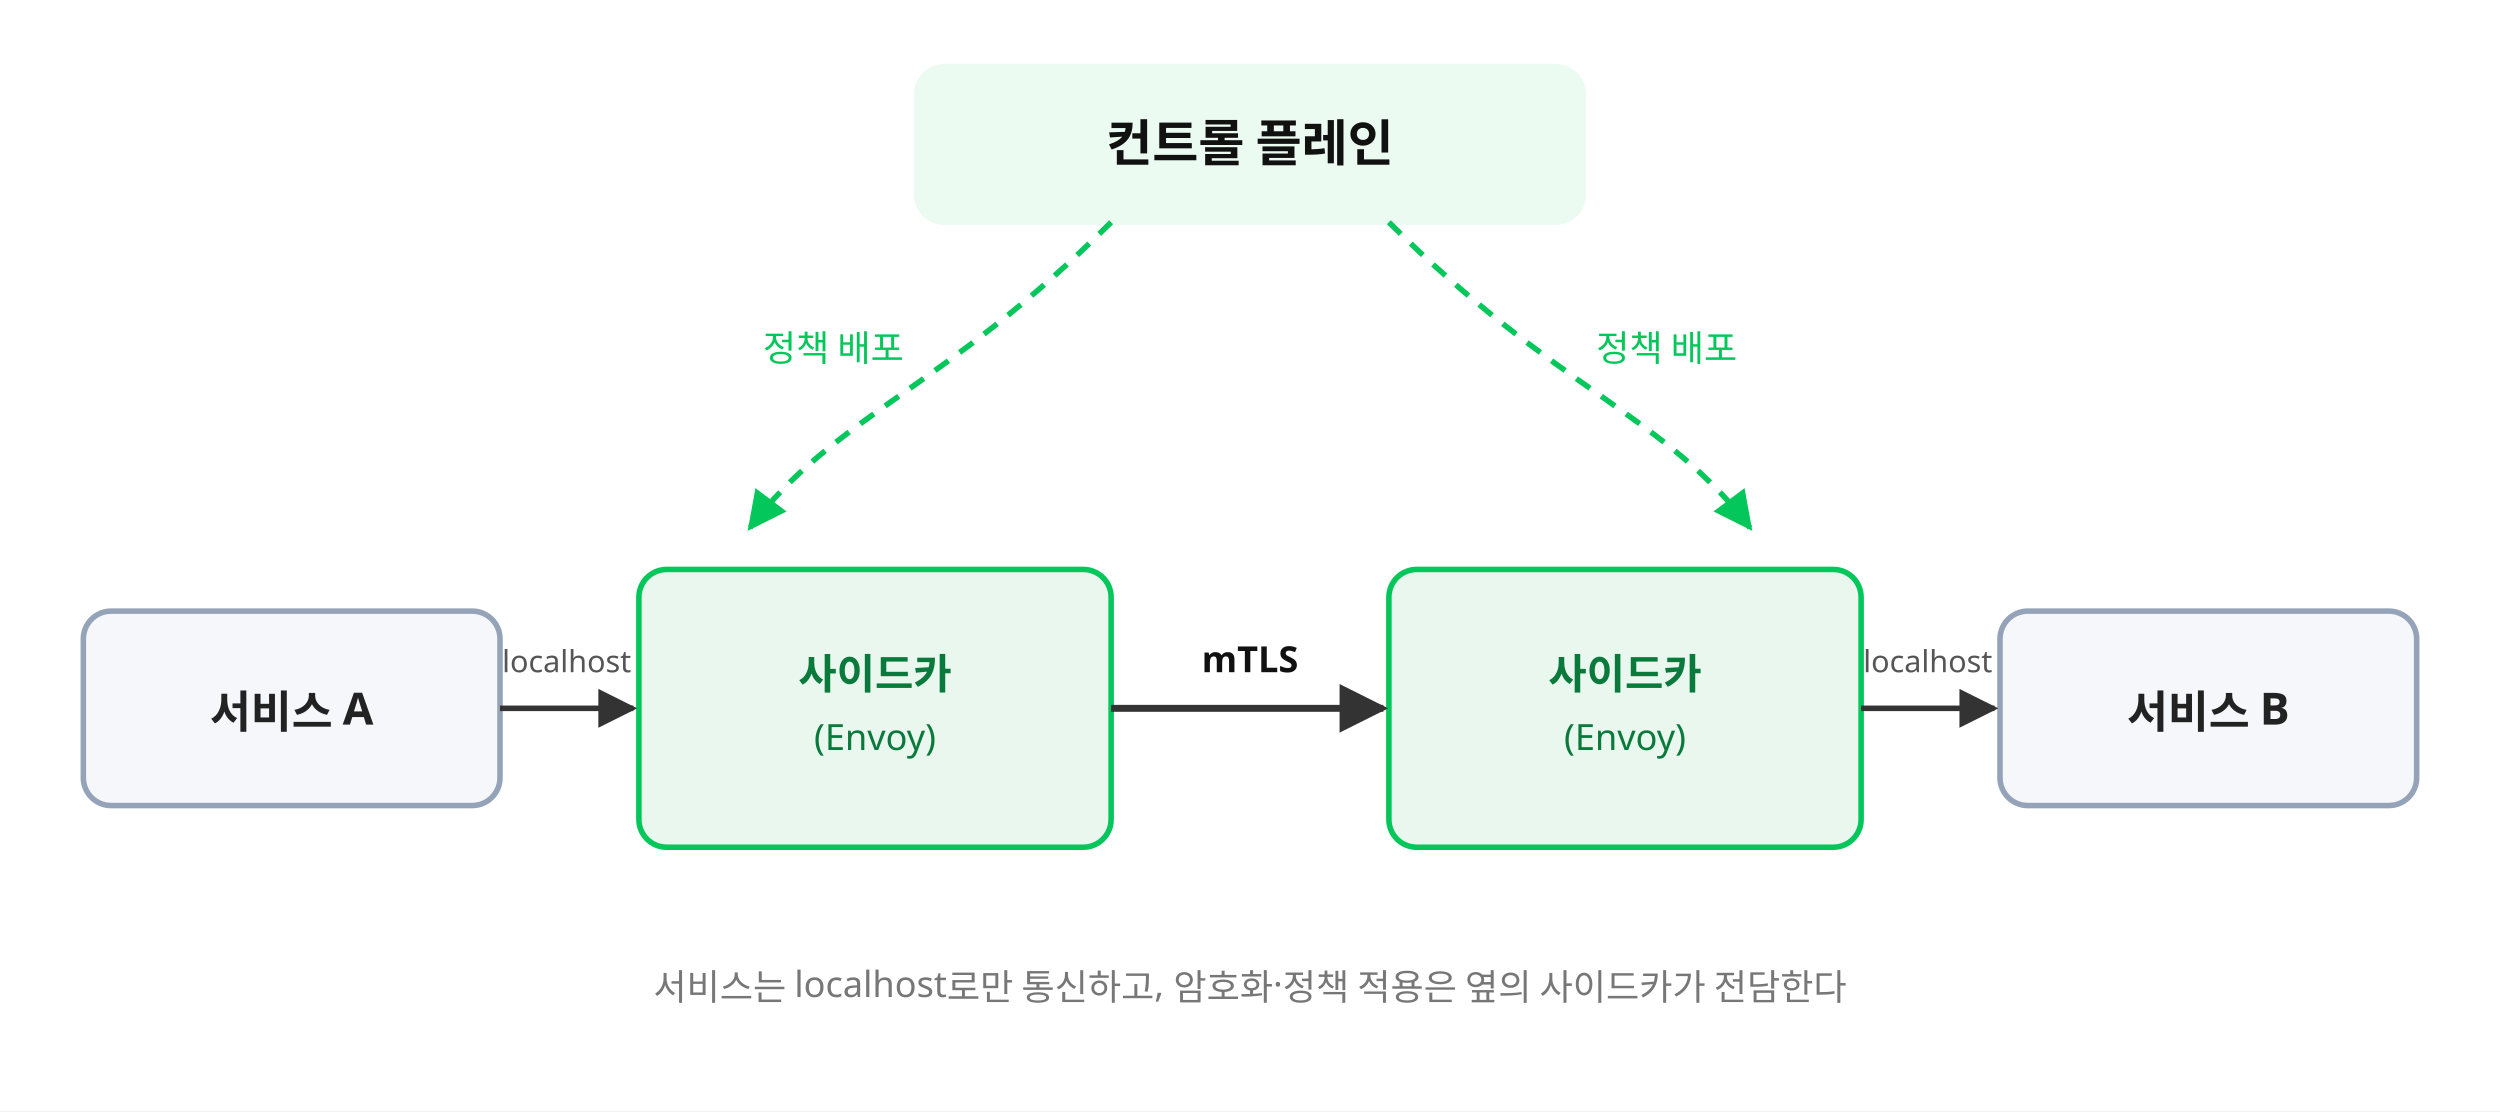
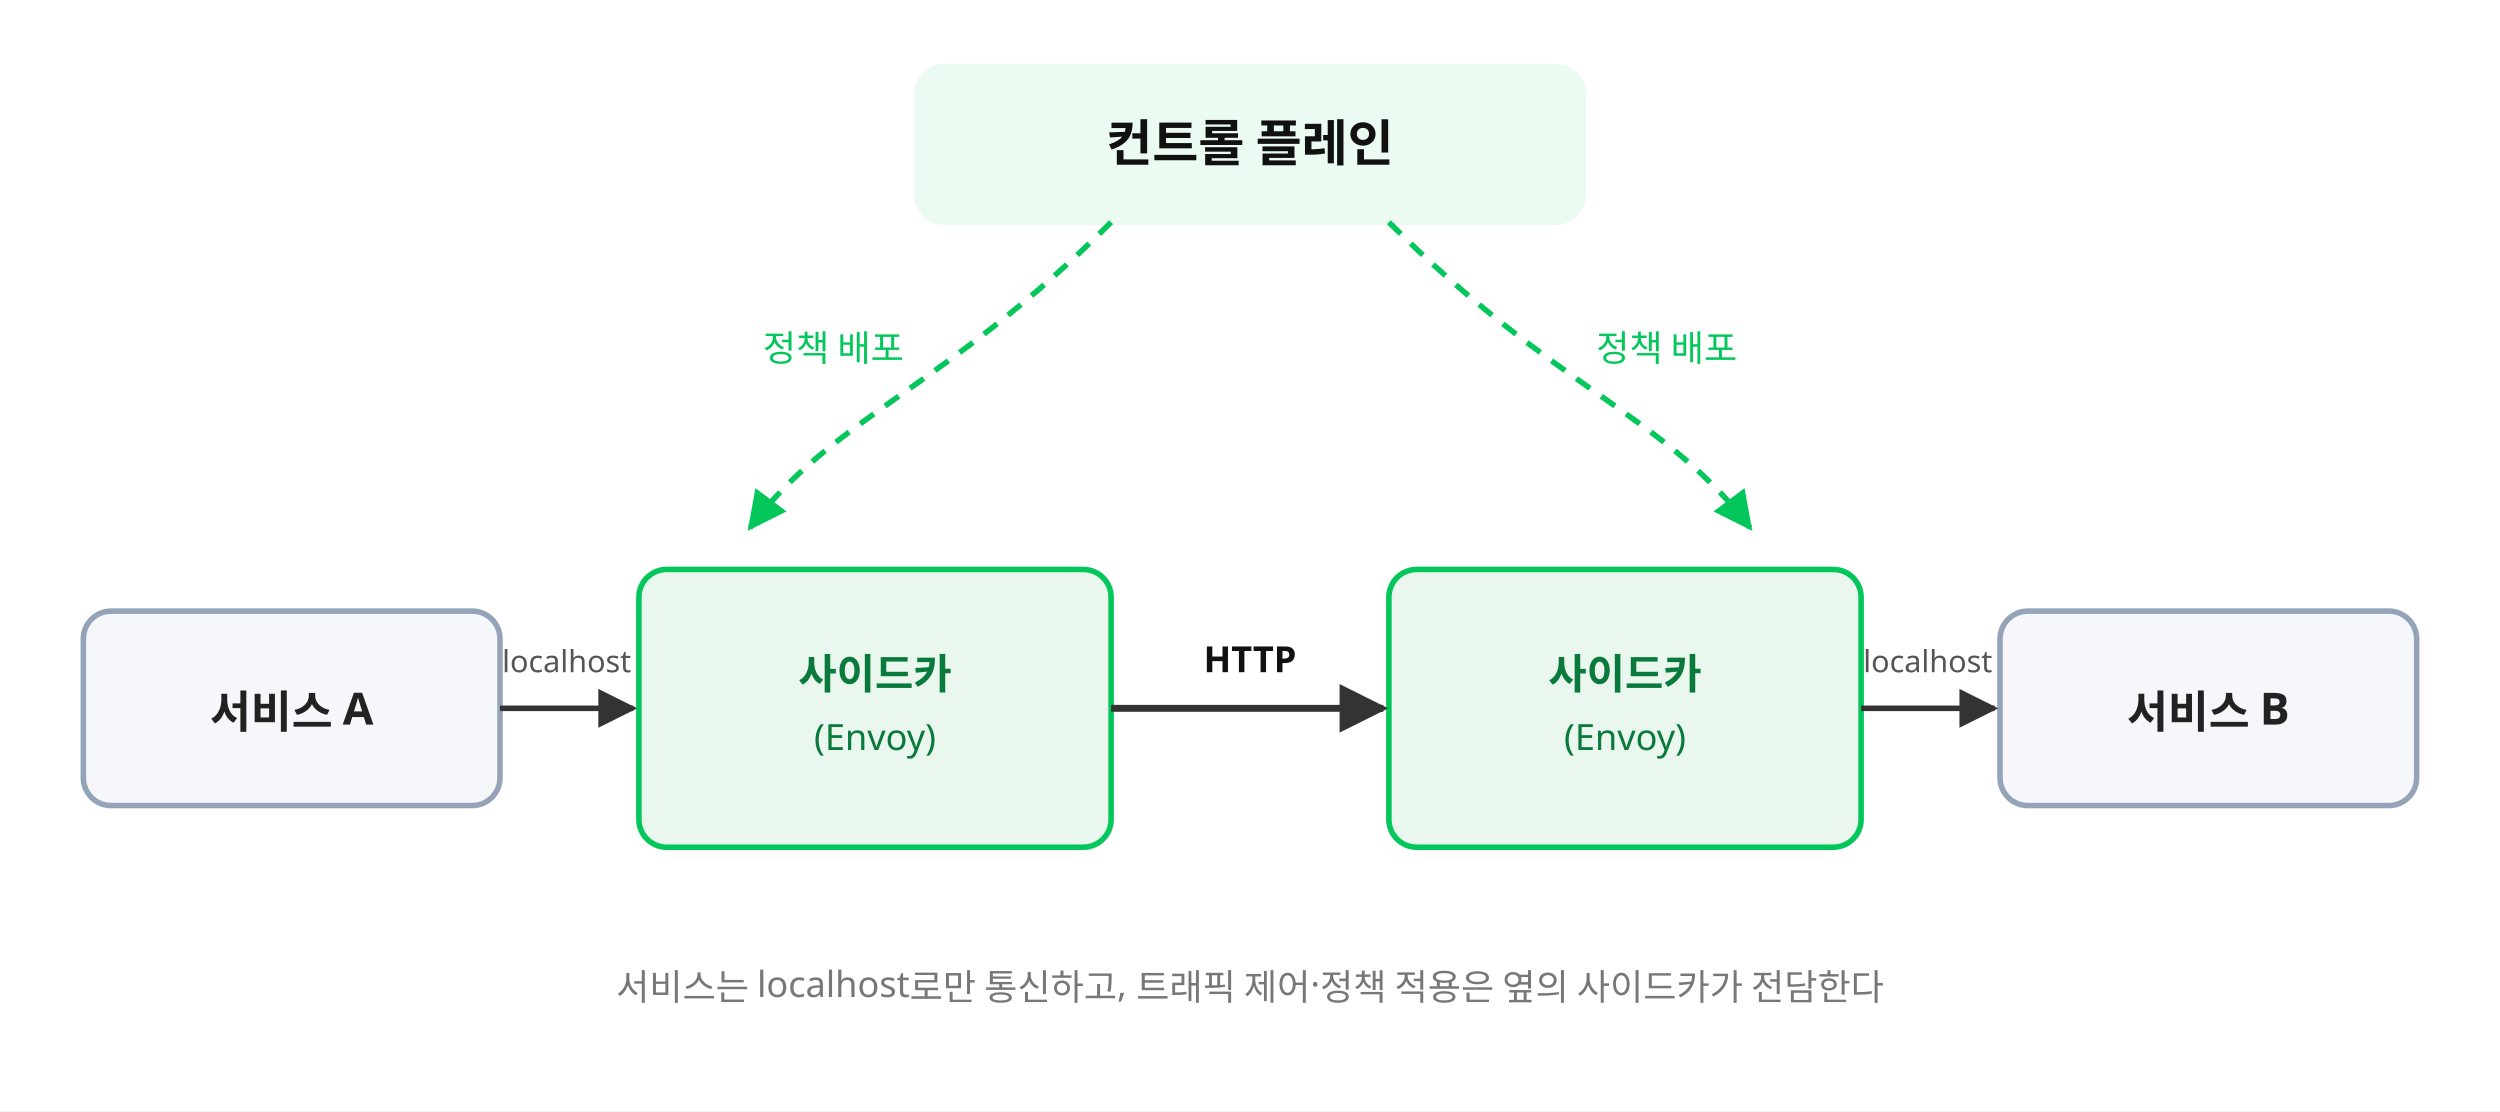
<svg xmlns="http://www.w3.org/2000/svg" viewBox="0 0 900 400" font-family="'Nanum Gothic','Malgun Gothic',sans-serif">
  <defs>
    <marker id="arrow" viewBox="0 0 10 10" refX="9" refY="5" markerWidth="7" markerHeight="7" orient="auto-start-reverse">
      <path d="M0,0 L10,5 L0,10 z" fill="#333333" />
    </marker>
    <marker id="arrowGreen" viewBox="0 0 10 10" refX="9" refY="5" markerWidth="7" markerHeight="7" orient="auto-start-reverse">
      <path d="M0,0 L10,5 L0,10 z" fill="#03C75A" />
    </marker>
  </defs>
  <rect x="0" y="0" width="900" height="400" fill="#ffffff" />
  <rect x="330" y="24" width="240" height="56" rx="10" fill="#03C75A" opacity="0.08" stroke="#03C75A" stroke-width="2" />
  <text x="450" y="58" text-anchor="middle" font-size="18" font-weight="700" fill="#111111">컨트롤 플레인</text>
  <path d="M400,80 C340,140 300,150 270,190" fill="none" stroke="#03C75A" stroke-width="2" stroke-dasharray="6 5" marker-end="url(#arrowGreen)" />
  <path d="M500,80 C560,140 600,150 630,190" fill="none" stroke="#03C75A" stroke-width="2" stroke-dasharray="6 5" marker-end="url(#arrowGreen)" />
  <text x="300" y="130" text-anchor="middle" font-size="13" fill="#03C75A">정책 배포</text>
  <text x="600" y="130" text-anchor="middle" font-size="13" fill="#03C75A">정책 배포</text>
  <rect x="30" y="220" width="150" height="70" rx="10" fill="#f5f7fa" stroke="#94a3b8" stroke-width="2" />
  <text x="105" y="262" text-anchor="middle" font-size="16" font-weight="700" fill="#222222">서비스 A</text>
  <rect x="230" y="205" width="170" height="100" rx="10" fill="#eaf7ef" stroke="#03C75A" stroke-width="2" />
  <text x="315" y="248" text-anchor="middle" font-size="15" font-weight="700" fill="#0a7a3c">사이드카</text>
  <text x="315" y="270" text-anchor="middle" font-size="13" fill="#0a7a3c">(Envoy)</text>
  <rect x="500" y="205" width="170" height="100" rx="10" fill="#eaf7ef" stroke="#03C75A" stroke-width="2" />
  <text x="585" y="248" text-anchor="middle" font-size="15" font-weight="700" fill="#0a7a3c">사이드카</text>
  <text x="585" y="270" text-anchor="middle" font-size="13" fill="#0a7a3c">(Envoy)</text>
  <rect x="720" y="220" width="150" height="70" rx="10" fill="#f5f7fa" stroke="#94a3b8" stroke-width="2" />
  <text x="795" y="262" text-anchor="middle" font-size="16" font-weight="700" fill="#222222">서비스 B</text>
  <line x1="180" y1="255" x2="228" y2="255" stroke="#333333" stroke-width="2" marker-end="url(#arrow)" />
  <text x="204" y="242" text-anchor="middle" font-size="11" fill="#555555">localhost</text>
  <line x1="400" y1="255" x2="498" y2="255" stroke="#333333" stroke-width="2.5" marker-end="url(#arrow)" />
-   <text x="450" y="242" text-anchor="middle" font-size="13" font-weight="700" fill="#111111">mTLS</text>
+   <text x="450" y="242" text-anchor="middle" font-size="13" font-weight="700" fill="#111111">HTTP</text>
  <line x1="670" y1="255" x2="718" y2="255" stroke="#333333" stroke-width="2" marker-end="url(#arrow)" />
  <text x="694" y="242" text-anchor="middle" font-size="11" fill="#555555">localhost</text>
-   <text x="450" y="360" text-anchor="middle" font-size="13" fill="#777777">서비스는 localhost로만 통신하고, 암호화·정책 적용은 옆의 사이드카가 전담한다</text>
+   <text x="450" y="360" text-anchor="middle" font-size="13" fill="#777777">서비스는 localhost로만 통신하고, 트래픽 제어·정책 적용은 옆의 사이드카가 전담한다</text>
</svg>
